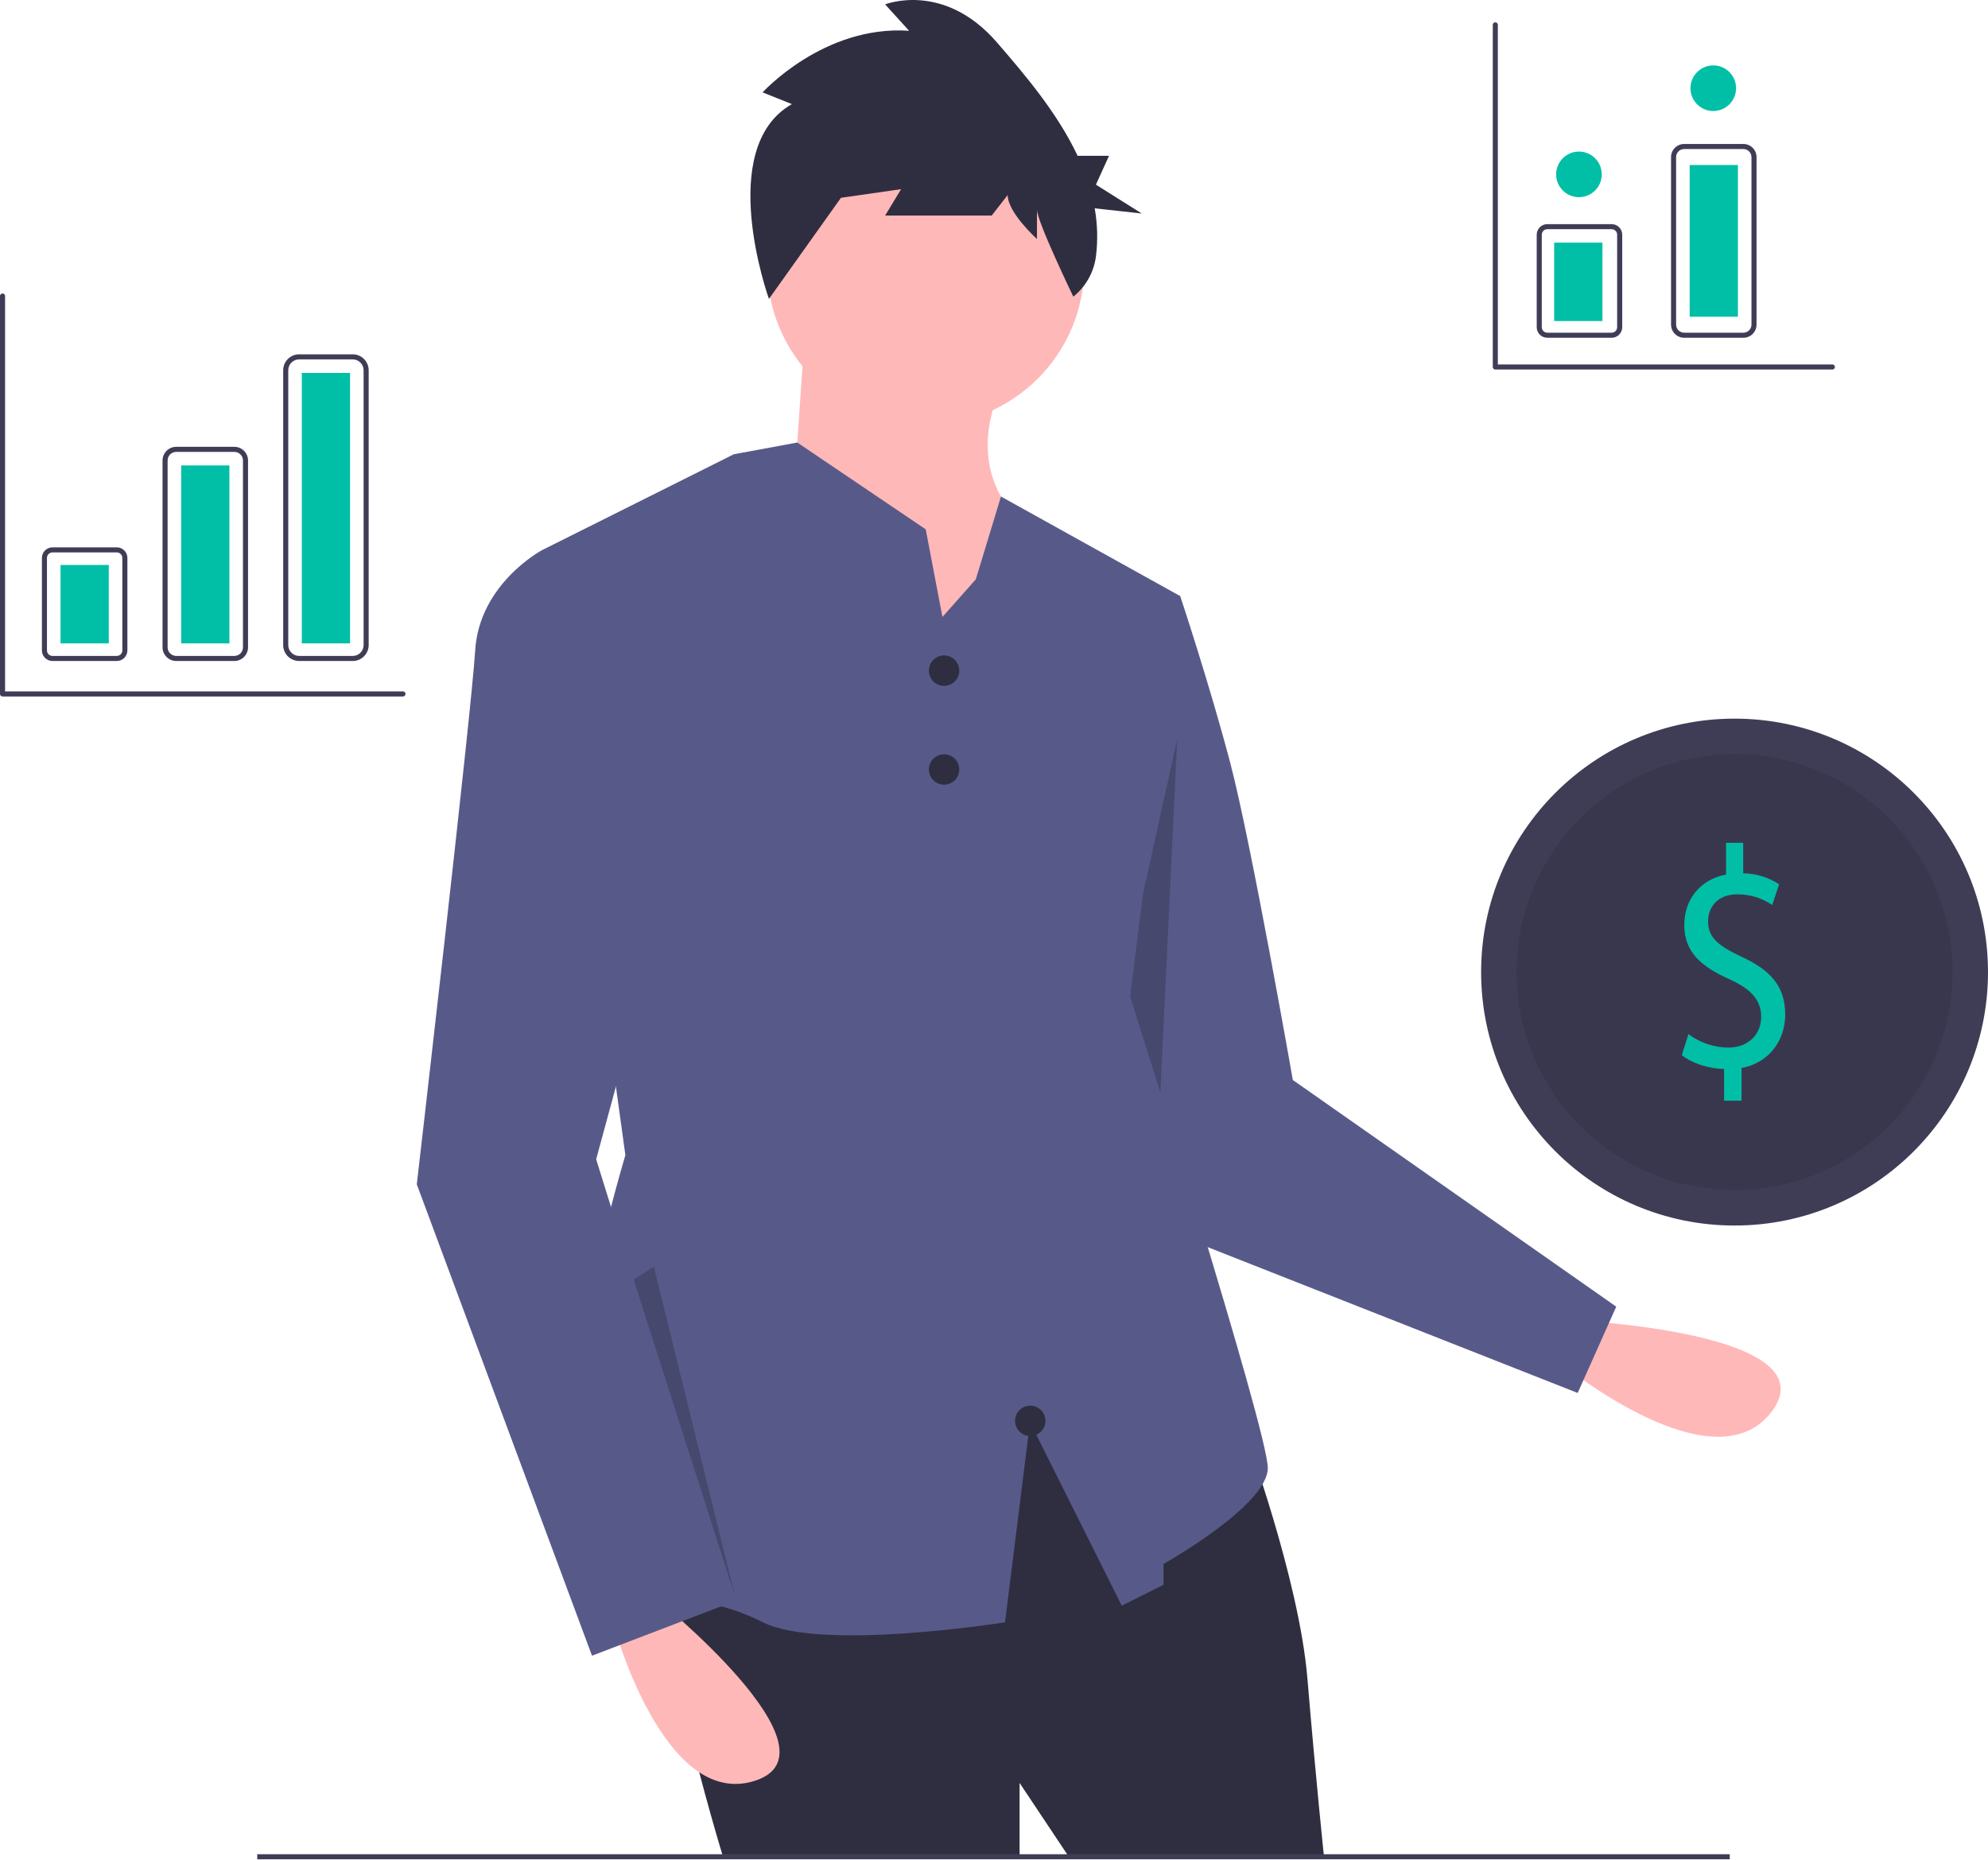
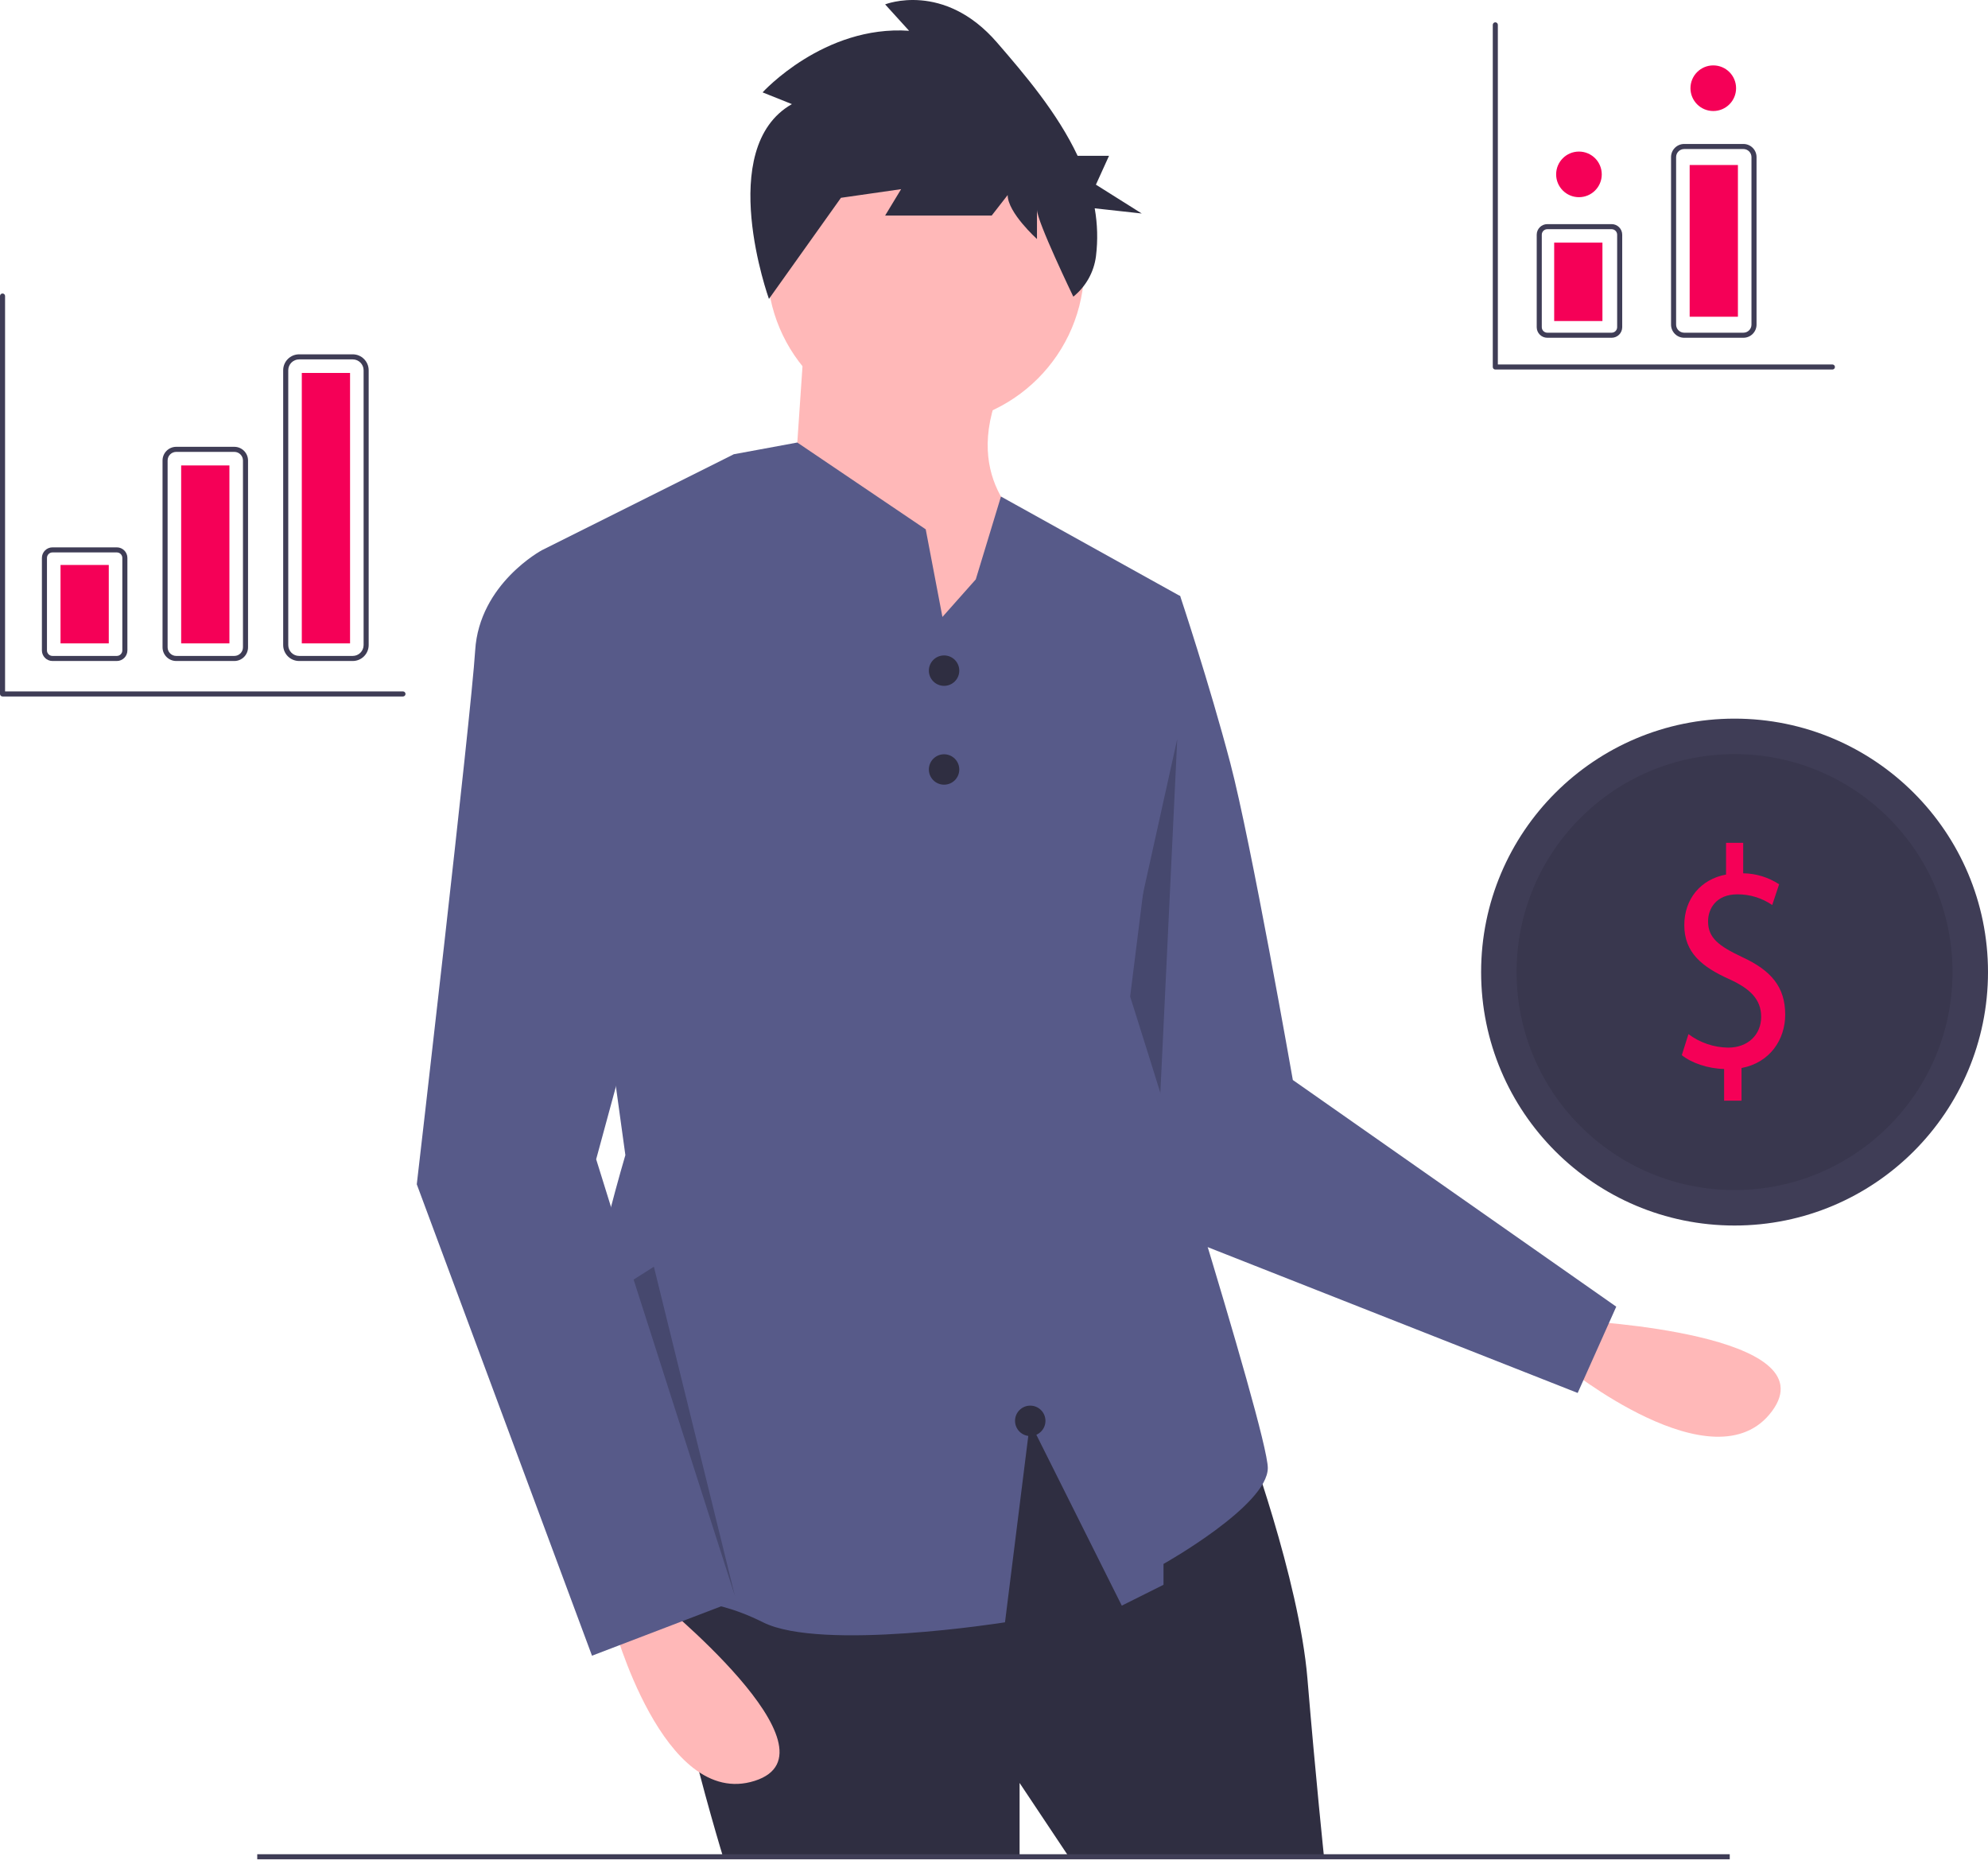
<svg xmlns="http://www.w3.org/2000/svg" id="aadec279-818b-408a-a9a2-133d1084e5d4" data-name="Layer 1" width="784.398" height="733.607" viewBox="0 0 784.398 733.607">
  <path d="M832.546,604.415s97.041,5.017,74.438,35.565-81.995-17.92-81.995-17.92Z" transform="translate(-207.8012 -83.1967)" fill="#ffb8b8" />
  <path d="M653.717,313.448l19.752,4.938s11.522,34.566,19.752,65.84S717.911,509.323,717.911,509.323L845.521,598.756,830.301,632.803l-170-67L622.443,417.147Z" transform="translate(-207.8012 -83.1967)" fill="#575a89" />
  <polygon points="464.5 291.607 457.138 445.772 472.5 491.607 427.5 458.607 464.5 291.607" opacity="0.2" />
  <path d="M698.982,648.411s21.398,57.61,24.69,97.114,6.584,70.778,6.584,70.778H629.85l-19.752-29.628V816.303H493.231S460.311,709.313,473.479,696.145s138.265-69.132,138.265-69.132Z" transform="translate(-207.8012 -83.1967)" fill="#2f2e41" />
  <rect x="101.5" y="731.607" width="581" height="2" fill="#3f3d56" />
  <circle cx="365.261" cy="105.155" r="62.548" fill="#ffb8b8" />
  <path d="M525.328,214.688l-4.938,72.424,62.548,83.946L614.213,292.05s-27.982-18.106-11.522-55.964Z" transform="translate(-207.8012 -83.1967)" fill="#ffb8b8" />
  <path d="M708.031,662.4c0,14.82-41.15,37.86-41.15,37.86v8.23l-16.46,8.23-36.21-72.42-9.87,79s-72.43,11.53-95.47,0c-23.05-11.52-34.57-6.58-67.49-18.1s13.17-166.25,13.17-166.25l-32.92-238.67,71.92-35.96,3.79-1.9,9.89-1.82,15.16-2.8,50.67,34.25,4.08,21.4,2.51,13.17,13.16-14.82,9.94-32.69,70.72,39.28-19.75,158.01S708.031,647.59,708.031,662.4Z" transform="translate(-207.8012 -83.1967)" fill="#575a89" />
  <path d="M466.072,713.428s75.716,60.902,39.504,72.424-55.964-62.548-55.964-62.548Z" transform="translate(-207.8012 -83.1967)" fill="#ffb8b8" />
  <path d="M438.09,303.572l-16.46-3.292s-24.69,13.168-26.336,39.504-23.044,210.689-23.044,210.689l69.132,185.999,55.964-21.398L443.028,540.597,484.178,389.164Z" transform="translate(-207.8012 -83.1967)" fill="#575a89" />
  <circle cx="372.5" cy="264.607" r="6" fill="#2f2e41" />
  <circle cx="372.5" cy="303.607" r="6" fill="#2f2e41" />
  <circle cx="406.5" cy="560.607" r="6" fill="#2f2e41" />
  <path d="M520.254,124.274l-11.562-4.629S532.867,93.028,566.503,95.343L557.043,84.928s23.125-9.258,44.147,15.044c11.051,12.775,23.837,27.791,31.808,44.707h12.383l-5.168,11.379,18.088,11.379-18.566-2.044a63.589,63.589,0,0,1,.504,18.875,24.421,24.421,0,0,1-8.943,15.976h0S616.957,170.563,616.957,165.934v11.572s-11.562-10.415-11.562-17.358l-6.307,8.101H557.043l6.307-10.415L539.174,161.305l9.46-12.73-37.431,52.565S489.771,141.632,520.254,124.274Z" transform="translate(-207.8012 -83.1967)" fill="#2f2e41" />
  <circle cx="684.398" cy="383.545" r="100" fill="#3f3d56" />
  <circle cx="684.398" cy="383.545" r="86" opacity="0.1" />
-   <path d="M888.078,517.49V504.973c-6.327-.123-12.873-2.355-16.691-5.453l2.618-8.303a26.681,26.681,0,0,0,15.709,5.329c7.746,0,12.982-5.081,12.982-12.145,0-6.816-4.255-11.03-12.328-14.748-11.128-4.957-18-10.658-18-21.44,0-10.287,6.437-18.094,16.473-19.953V415.742h6.764v12.021a26.543,26.543,0,0,1,14.182,4.337l-2.728,8.18a24.107,24.107,0,0,0-13.746-4.214c-8.4,0-11.564,5.701-11.564,10.658,0,6.444,4.036,9.666,13.528,14.128,11.236,5.205,16.909,11.649,16.909,22.679,0,9.79-6,18.962-17.237,21.068v12.89Z" transform="translate(-207.8012 -83.1967)" fill="#00bfa6" />
+   <path d="M888.078,517.49V504.973c-6.327-.123-12.873-2.355-16.691-5.453l2.618-8.303a26.681,26.681,0,0,0,15.709,5.329c7.746,0,12.982-5.081,12.982-12.145,0-6.816-4.255-11.03-12.328-14.748-11.128-4.957-18-10.658-18-21.44,0-10.287,6.437-18.094,16.473-19.953V415.742h6.764v12.021a26.543,26.543,0,0,1,14.182,4.337l-2.728,8.18a24.107,24.107,0,0,0-13.746-4.214c-8.4,0-11.564,5.701-11.564,10.658,0,6.444,4.036,9.666,13.528,14.128,11.236,5.205,16.909,11.649,16.909,22.679,0,9.79-6,18.962-17.237,21.068v12.89Z" transform="translate(-207.8012 -83.1967)" fill="#f50057" />
  <polygon points="250.005 504.87 290 629.803 258 499.803 250.005 504.87" opacity="0.2" />
  <path d="M253.894,344H228.508a4.178,4.178,0,0,1-4.173-4.173V303.334a4.178,4.178,0,0,1,4.173-4.173h25.387a4.178,4.178,0,0,1,4.173,4.173v36.493A4.178,4.178,0,0,1,253.894,344Zm-25.387-42.84a2.176,2.176,0,0,0-2.173,2.173v36.493A2.176,2.176,0,0,0,228.508,342h25.387a2.176,2.176,0,0,0,2.173-2.173V303.334a2.176,2.176,0,0,0-2.173-2.173Z" transform="translate(-207.8012 -83.1967)" fill="#3f3d56" />
  <path d="M300.264,344H277.338a5.41,5.41,0,0,1-5.404-5.404V264.897a5.41,5.41,0,0,1,5.404-5.404h22.926a5.41,5.41,0,0,1,5.404,5.404v73.699A5.41,5.41,0,0,1,300.264,344Zm-22.926-82.507a3.408,3.408,0,0,0-3.404,3.404v73.699A3.408,3.408,0,0,0,277.338,342h22.926a3.408,3.408,0,0,0,3.404-3.404V264.897a3.408,3.408,0,0,0-3.404-3.404Z" transform="translate(-207.8012 -83.1967)" fill="#3f3d56" />
  <path d="M346.979,344H325.824a6.296,6.296,0,0,1-6.289-6.289V229.289A6.296,6.296,0,0,1,325.824,223h21.155a6.296,6.296,0,0,1,6.289,6.289V337.711A6.296,6.296,0,0,1,346.979,344ZM325.824,225a4.294,4.294,0,0,0-4.289,4.289V337.711A4.294,4.294,0,0,0,325.824,342h21.155a4.294,4.294,0,0,0,4.289-4.289V229.289A4.294,4.294,0,0,0,346.979,225Z" transform="translate(-207.8012 -83.1967)" fill="#3f3d56" />
-   <rect x="23.88" y="222.913" width="19.04" height="30.94" fill="#00bfa6" />
-   <rect x="71.48" y="183.643" width="19.04" height="70.21" fill="#00bfa6" />
-   <rect x="119.08" y="147.15" width="19.04" height="106.703" fill="#00bfa6" />
+   <rect x="23.88" y="222.913" width="19.04" height="30.94" fill="#f50057" />
+   <rect x="71.48" y="183.643" width="19.04" height="70.21" fill="#f50057" />
+   <rect x="119.08" y="147.15" width="19.04" height="106.703" fill="#f50057" />
  <path d="M930.801,229h-133a1.0 1,0,0,1-1-1V93a1,1,0,0,1,2,0V227h132a1,1,0,0,1,0,2Z" transform="translate(-207.8012 -83.1967)" fill="#3f3d56" />
  <path d="M366.801,358h-158a1.0 1,0,0,1-1-1V200a1,1,0,0,1,2,0V356h157a1,1,0,0,1,0,2Z" transform="translate(-207.8012 -83.1967)" fill="#3f3d56" />
  <path d="M843.7,216.467H818.313a4.178,4.178,0,0,1-4.174-4.173V175.801a4.178,4.178,0,0,1,4.174-4.173h25.387a4.178,4.178,0,0,1,4.173,4.173V212.294A4.178,4.178,0,0,1,843.7,216.467ZM818.313,173.627a2.176,2.176,0,0,0-2.174,2.173V212.294a2.176,2.176,0,0,0,2.174,2.173h25.387a2.176,2.176,0,0,0,2.173-2.173V175.801a2.176,2.176,0,0,0-2.173-2.173Z" transform="translate(-207.8012 -83.1967)" fill="#3f3d56" />
  <path d="M895.689,216.467H872.323a5.19,5.19,0,0,1-5.184-5.184V145.184A5.189,5.189,0,0,1,872.323,140h23.366a5.189,5.189,0,0,1,5.184,5.184V211.283A5.19,5.19,0,0,1,895.689,216.467ZM872.323,142a3.187,3.187,0,0,0-3.184,3.184V211.283a3.187,3.187,0,0,0,3.184,3.184h23.366a3.187,3.187,0,0,0,3.184-3.184V145.184A3.187,3.187,0,0,0,895.689,142Z" transform="translate(-207.8012 -83.1967)" fill="#3f3d56" />
-   <rect x="613.228" y="95.727" width="19.04" height="30.94" fill="#00bfa6" />
-   <rect x="666.685" y="65.105" width="19.04" height="59.864" fill="#00bfa6" />
-   <circle cx="623" cy="68.803" r="9" fill="#00bfa6" />
-   <circle cx="676" cy="34.803" r="9" fill="#00bfa6" />
+   <rect x="613.228" y="95.727" width="19.04" height="30.94" fill="#f50057" />
+   <rect x="666.685" y="65.105" width="19.04" height="59.864" fill="#f50057" />
+   <circle cx="623" cy="68.803" r="9" fill="#f50057" />
+   <circle cx="676" cy="34.803" r="9" fill="#f50057" />
</svg>
